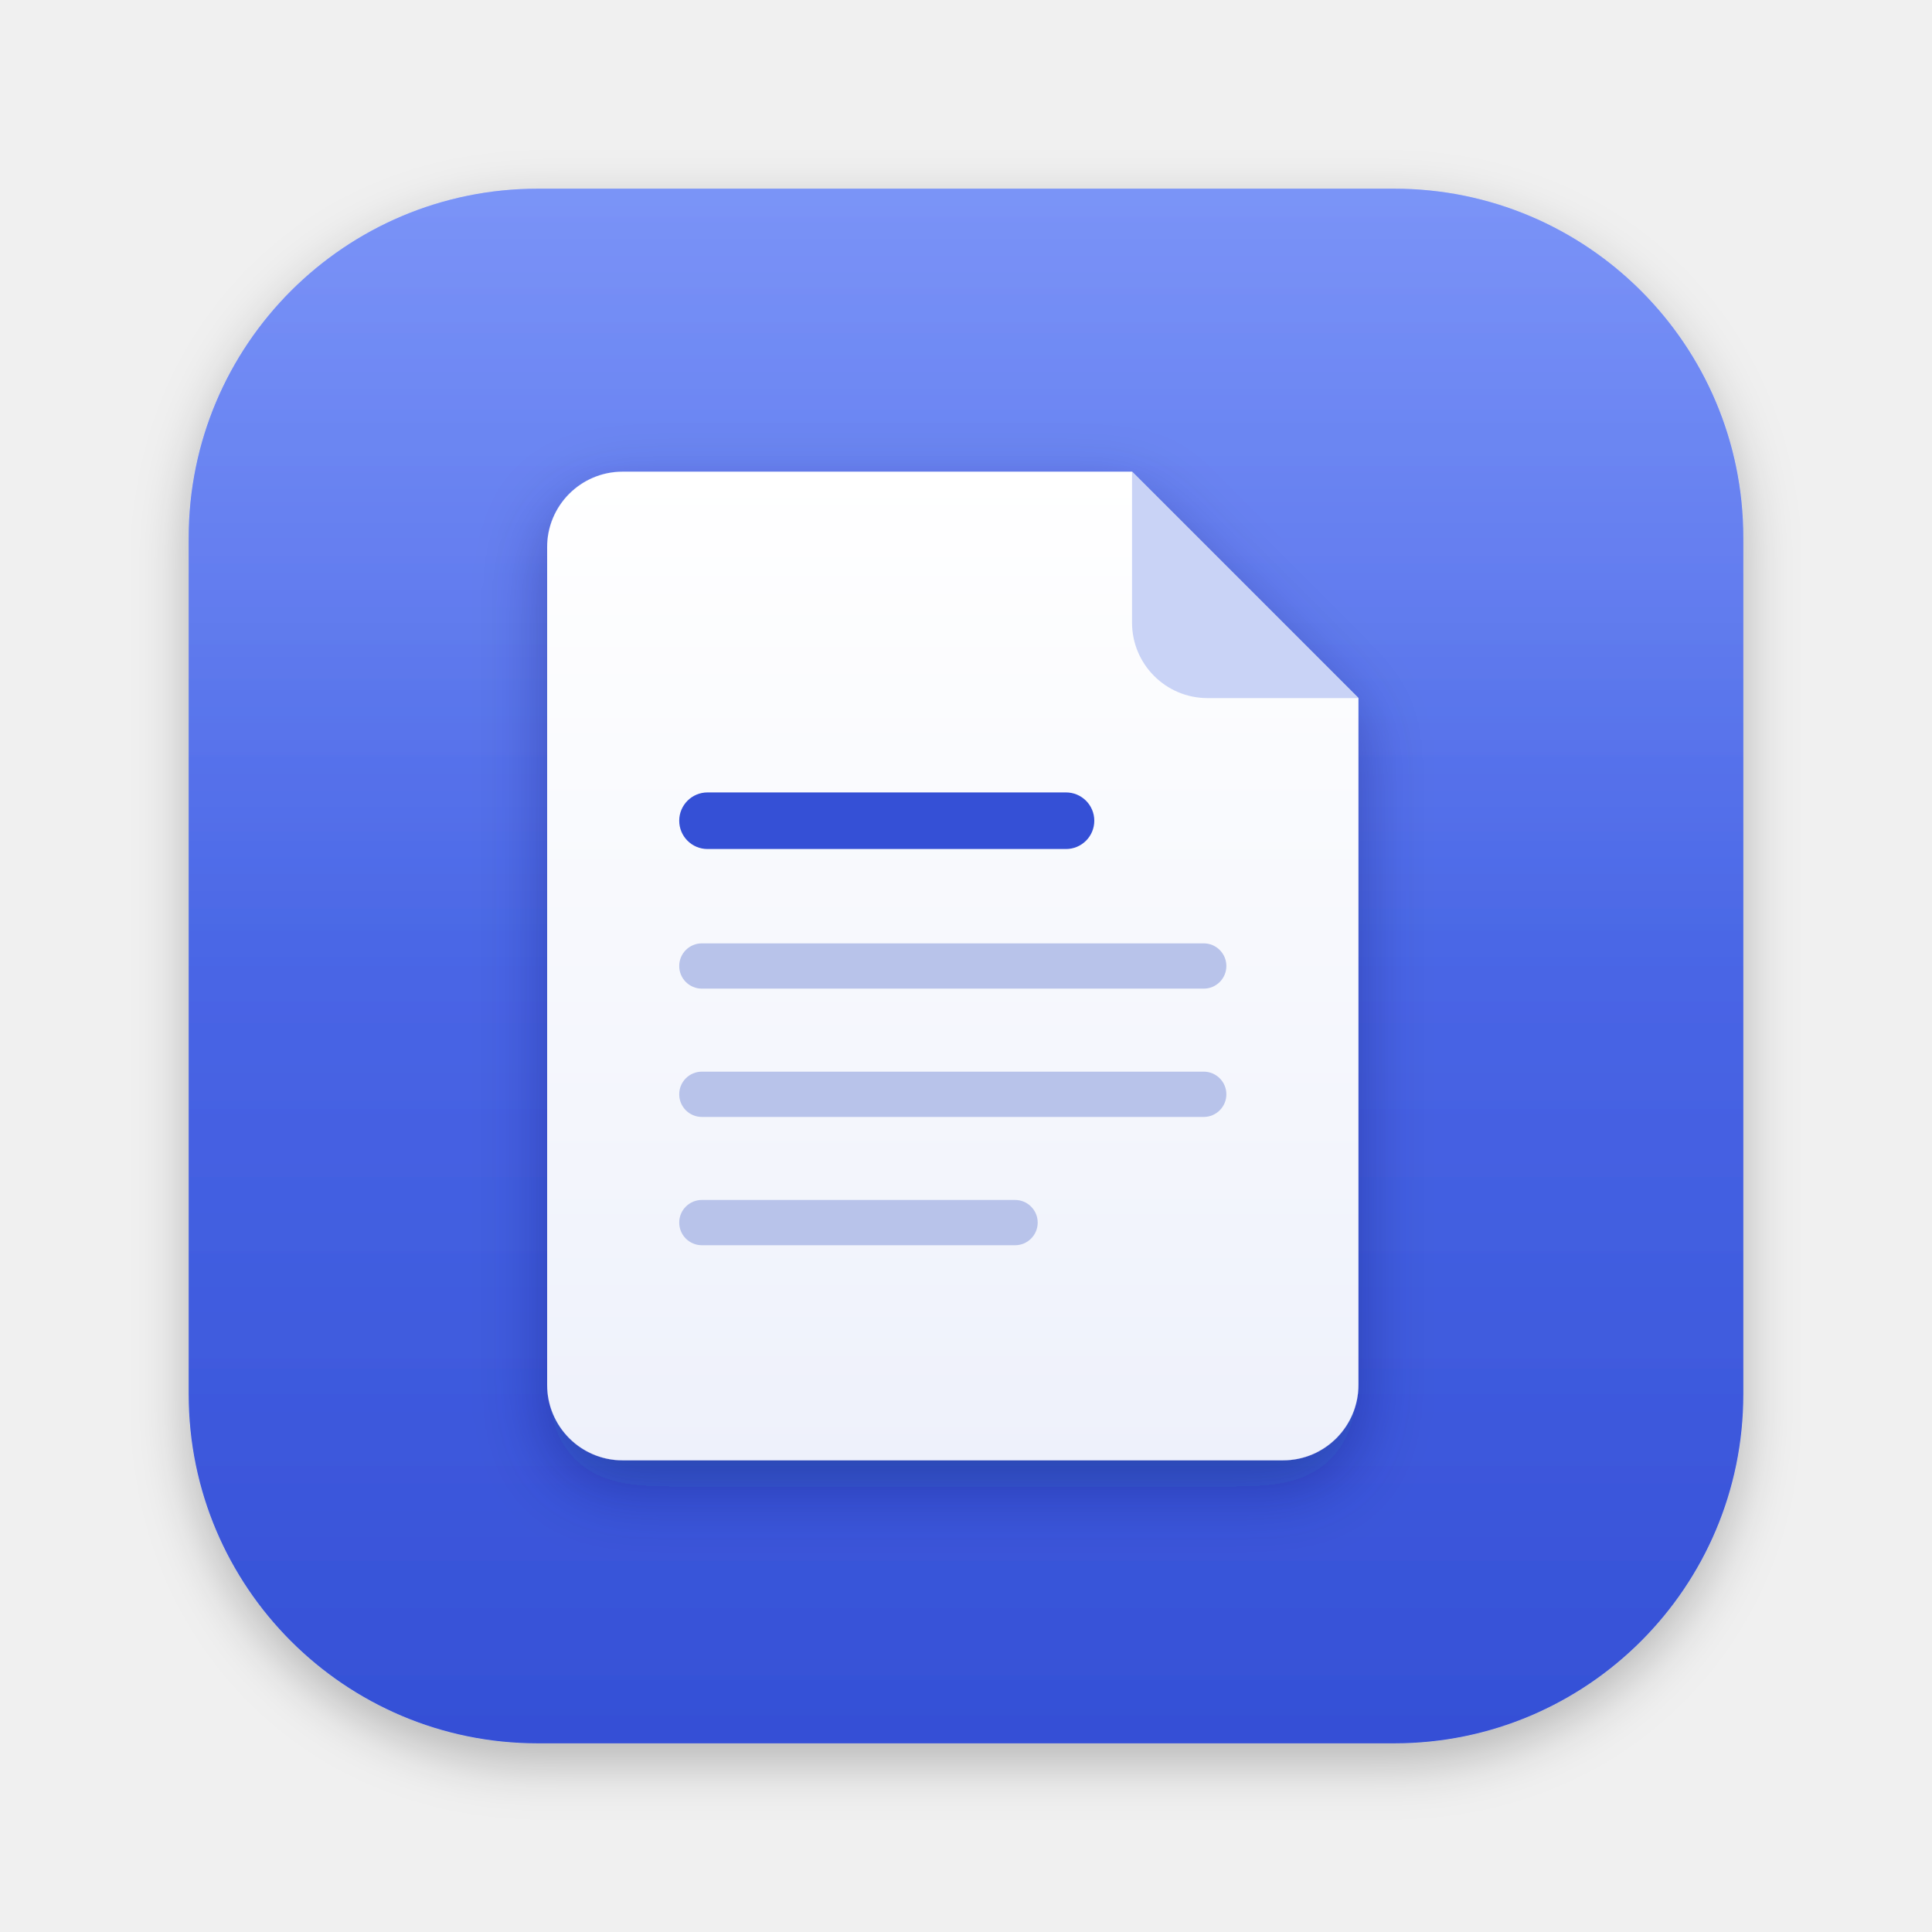
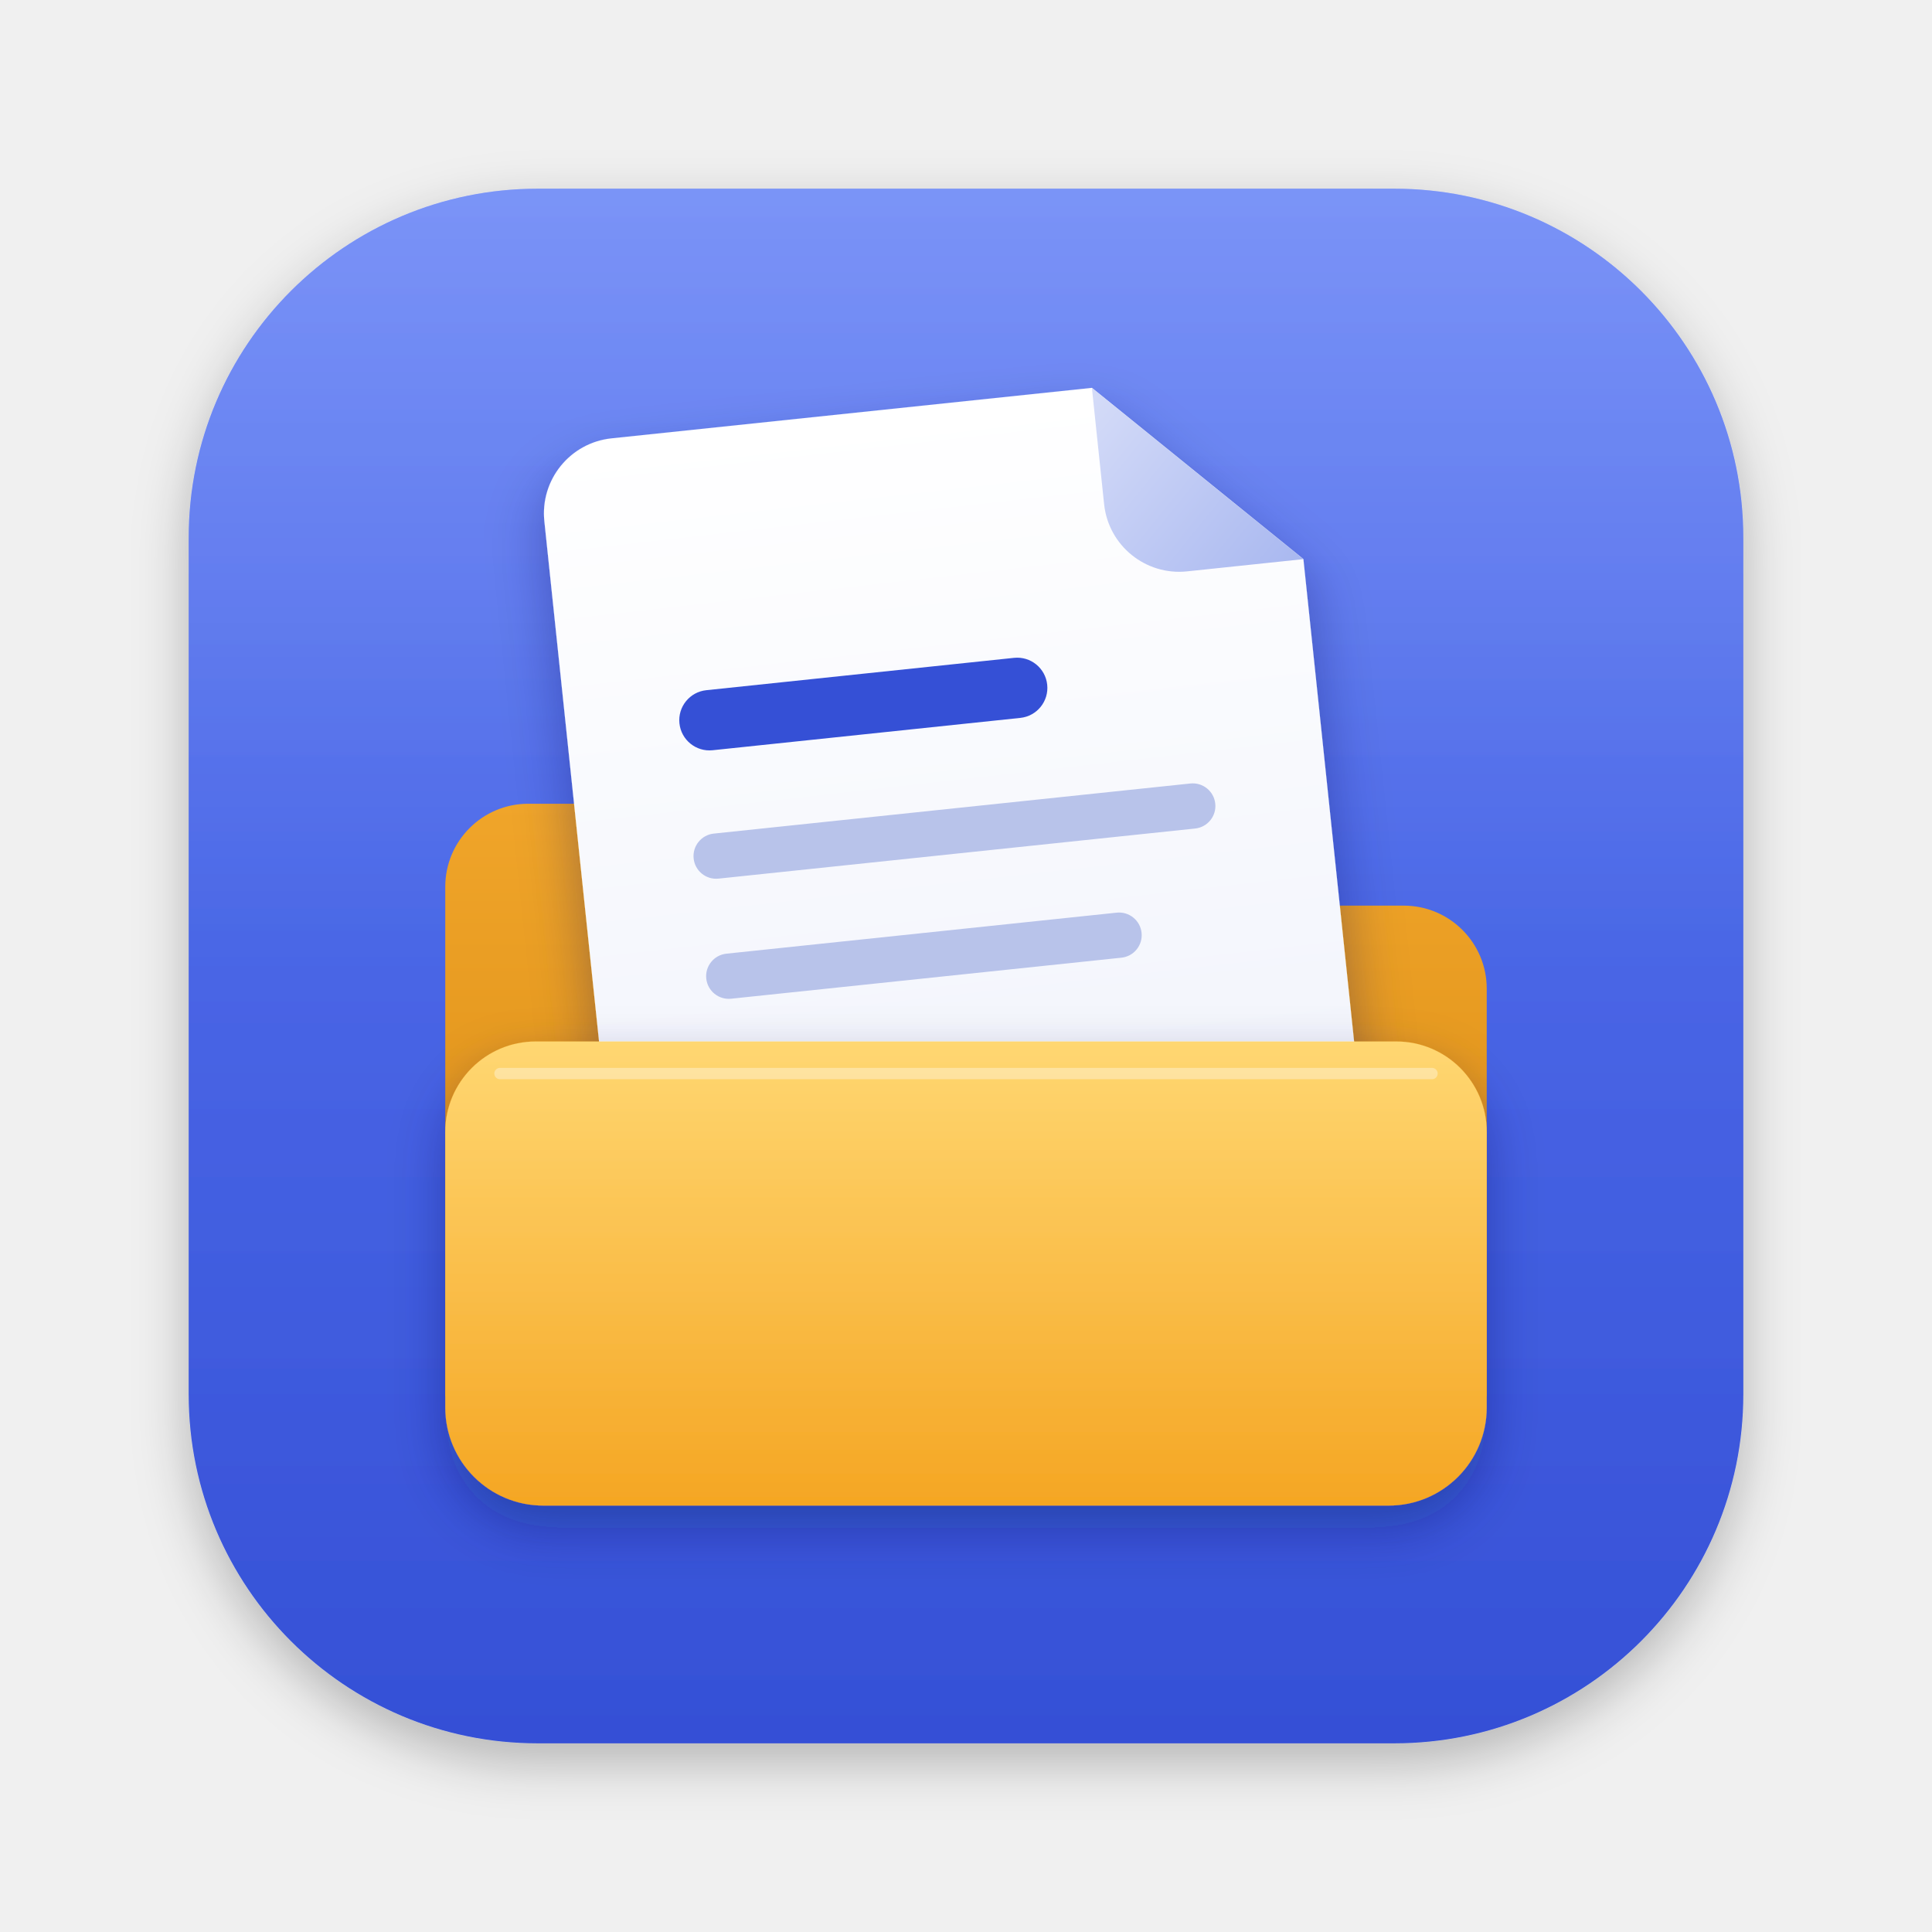
<svg xmlns="http://www.w3.org/2000/svg" width="1024" height="1024" viewBox="0 0 1024 1024">
  <defs>
    <linearGradient id="bg" x1="0" y1="0" x2="0" y2="1">
      <stop offset="0" stop-color="#5d7bf5" />
      <stop offset="1" stop-color="#3550d6" />
    </linearGradient>
    <linearGradient id="sheen" x1="0" y1="0" x2="0" y2="1">
      <stop offset="0" stop-color="#ffffff" stop-opacity="0.18" />
      <stop offset="0.5" stop-color="#ffffff" stop-opacity="0" />
    </linearGradient>
    <linearGradient id="page" x1="0" y1="0" x2="0" y2="1">
      <stop offset="0" stop-color="#ffffff" />
      <stop offset="1" stop-color="#eef1fb" />
    </linearGradient>
-     <filter id="shadow" x="-20%" y="-20%" width="140%" height="140%">
-       <feDropShadow dx="0" dy="14" stdDeviation="18" flood-color="#0b1a5c" flood-opacity="0.35" />
+     <linearGradient id="front" x1="0" y1="0" x2="0" y2="1">
+       <stop offset="0" stop-color="#ffd772" />
+       <stop offset="1" stop-color="#f5a623" />
+     </linearGradient>
+     <linearGradient id="back" x1="0" y1="0" x2="0" y2="1">
+       <stop offset="0" stop-color="#f0a52a" />
+       <stop offset="1" stop-color="#d98a12" />
+     </linearGradient>
+     <linearGradient id="fold" x1="0" y1="0" x2="1" y2="1">
+       <stop offset="0" stop-color="#d5dcf8" />
+       <stop offset="1" stop-color="#a9b8f0" />
+     </linearGradient>
+     <filter id="sh" x="-20%" y="-20%" width="140%" height="150%">
+       <feDropShadow dx="0" dy="12" stdDeviation="14" flood-color="#0b1a5c" flood-opacity="0.34" />
    </filter>
-     <filter id="tileShadow" x="-10%" y="-10%" width="120%" height="125%">
+     <filter id="tile" x="-10%" y="-10%" width="120%" height="125%">
      <feDropShadow dx="0" dy="10" stdDeviation="14" flood-color="#000000" flood-opacity="0.25" />
    </filter>
  </defs>
-   <g filter="url(#tileShadow)">
+   <g filter="url(#tile)">
    <rect x="100" y="100" width="824" height="824" rx="185" fill="url(#bg)" />
  </g>
  <rect x="100" y="100" width="824" height="824" rx="185" fill="url(#sheen)" />
-   <g filter="url(#shadow)">
-     <path d="M330 250 H600 L720 370 V734 a40 40 0 0 1 -40 40 H330 a40 40 0 0 1 -40 -40 V290 a40 40 0 0 1 40 -40 Z" fill="url(#page)" />
+   <path d="M236 470 a44 44 0 0 1 44 -44 H424 a44 44 0 0 1 34 16 l30 38 H744 a44 44 0 0 1 44 44 V740 H236Z" fill="url(#back)" />
+   <g transform="rotate(-6 512 470)">
+     <g filter="url(#sh)">
+       <path d="M350 214 H606 L708 316 V720 H310 V254 a40 40 0 0 1 40 -40Z" fill="url(#page)" />
+     </g>
+     <path d="M606 214 V276 a40 40 0 0 0 40 40 H708Z" fill="url(#fold)" />
+     <rect x="370" y="352" width="196" height="32" rx="16" fill="#3550d6" />
+     <rect x="370" y="428" width="278" height="24" rx="12" fill="#b8c3ea" />
+     <rect x="370" y="492" width="232" height="24" rx="12" fill="#b8c3ea" />
  </g>
-   <path d="M600 250 V330 a40 40 0 0 0 40 40 H720 Z" fill="#c9d3f6" />
-   <rect x="360" y="420" width="220" height="30" rx="15" fill="#3550d6" />
-   <rect x="360" y="500" width="290" height="24" rx="12" fill="#b8c3ea" />
-   <rect x="360" y="568" width="290" height="24" rx="12" fill="#b8c3ea" />
-   <rect x="360" y="636" width="190" height="24" rx="12" fill="#b8c3ea" />
+   <g filter="url(#sh)">
+     <path d="M236 600 a48 48 0 0 1 48 -48 H740 a48 48 0 0 1 48 48 V746 a52 52 0 0 1 -52 52 H288 a52 52 0 0 1 -52 -52Z" fill="url(#front)" />
+   </g>
+   <rect x="262" y="566" width="500" height="6" rx="3" fill="#ffffff" opacity="0.35" />
</svg>
